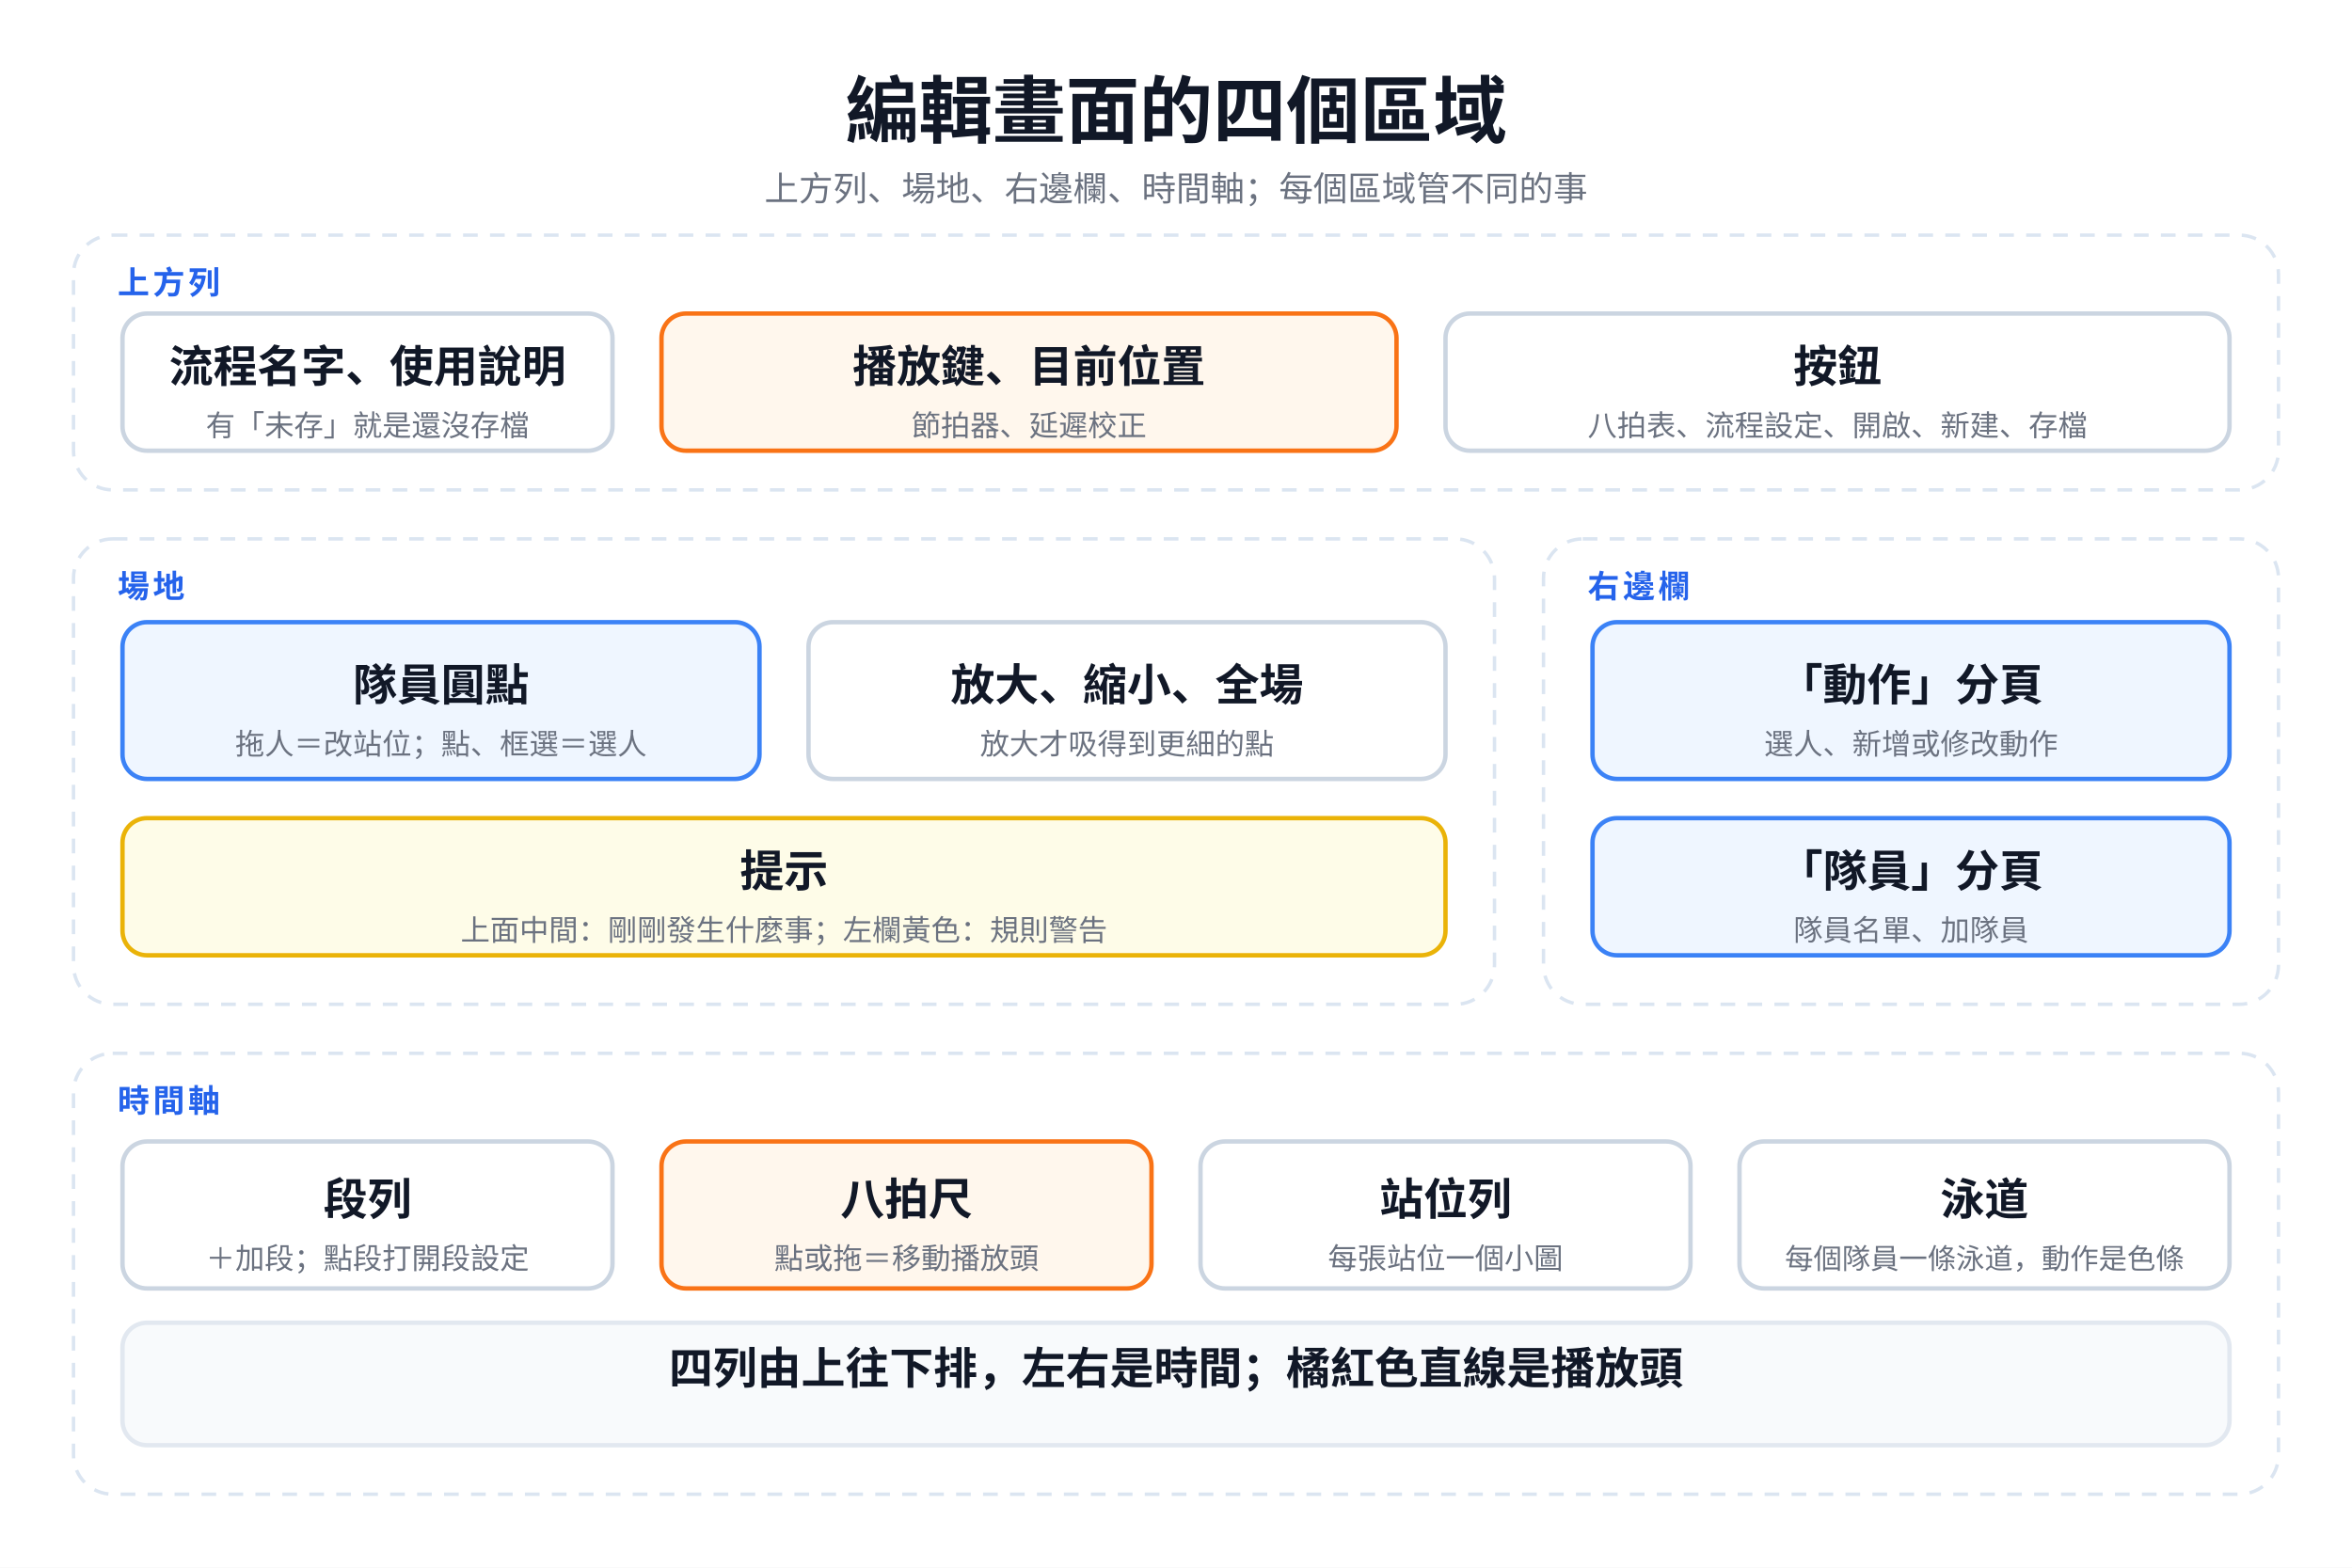
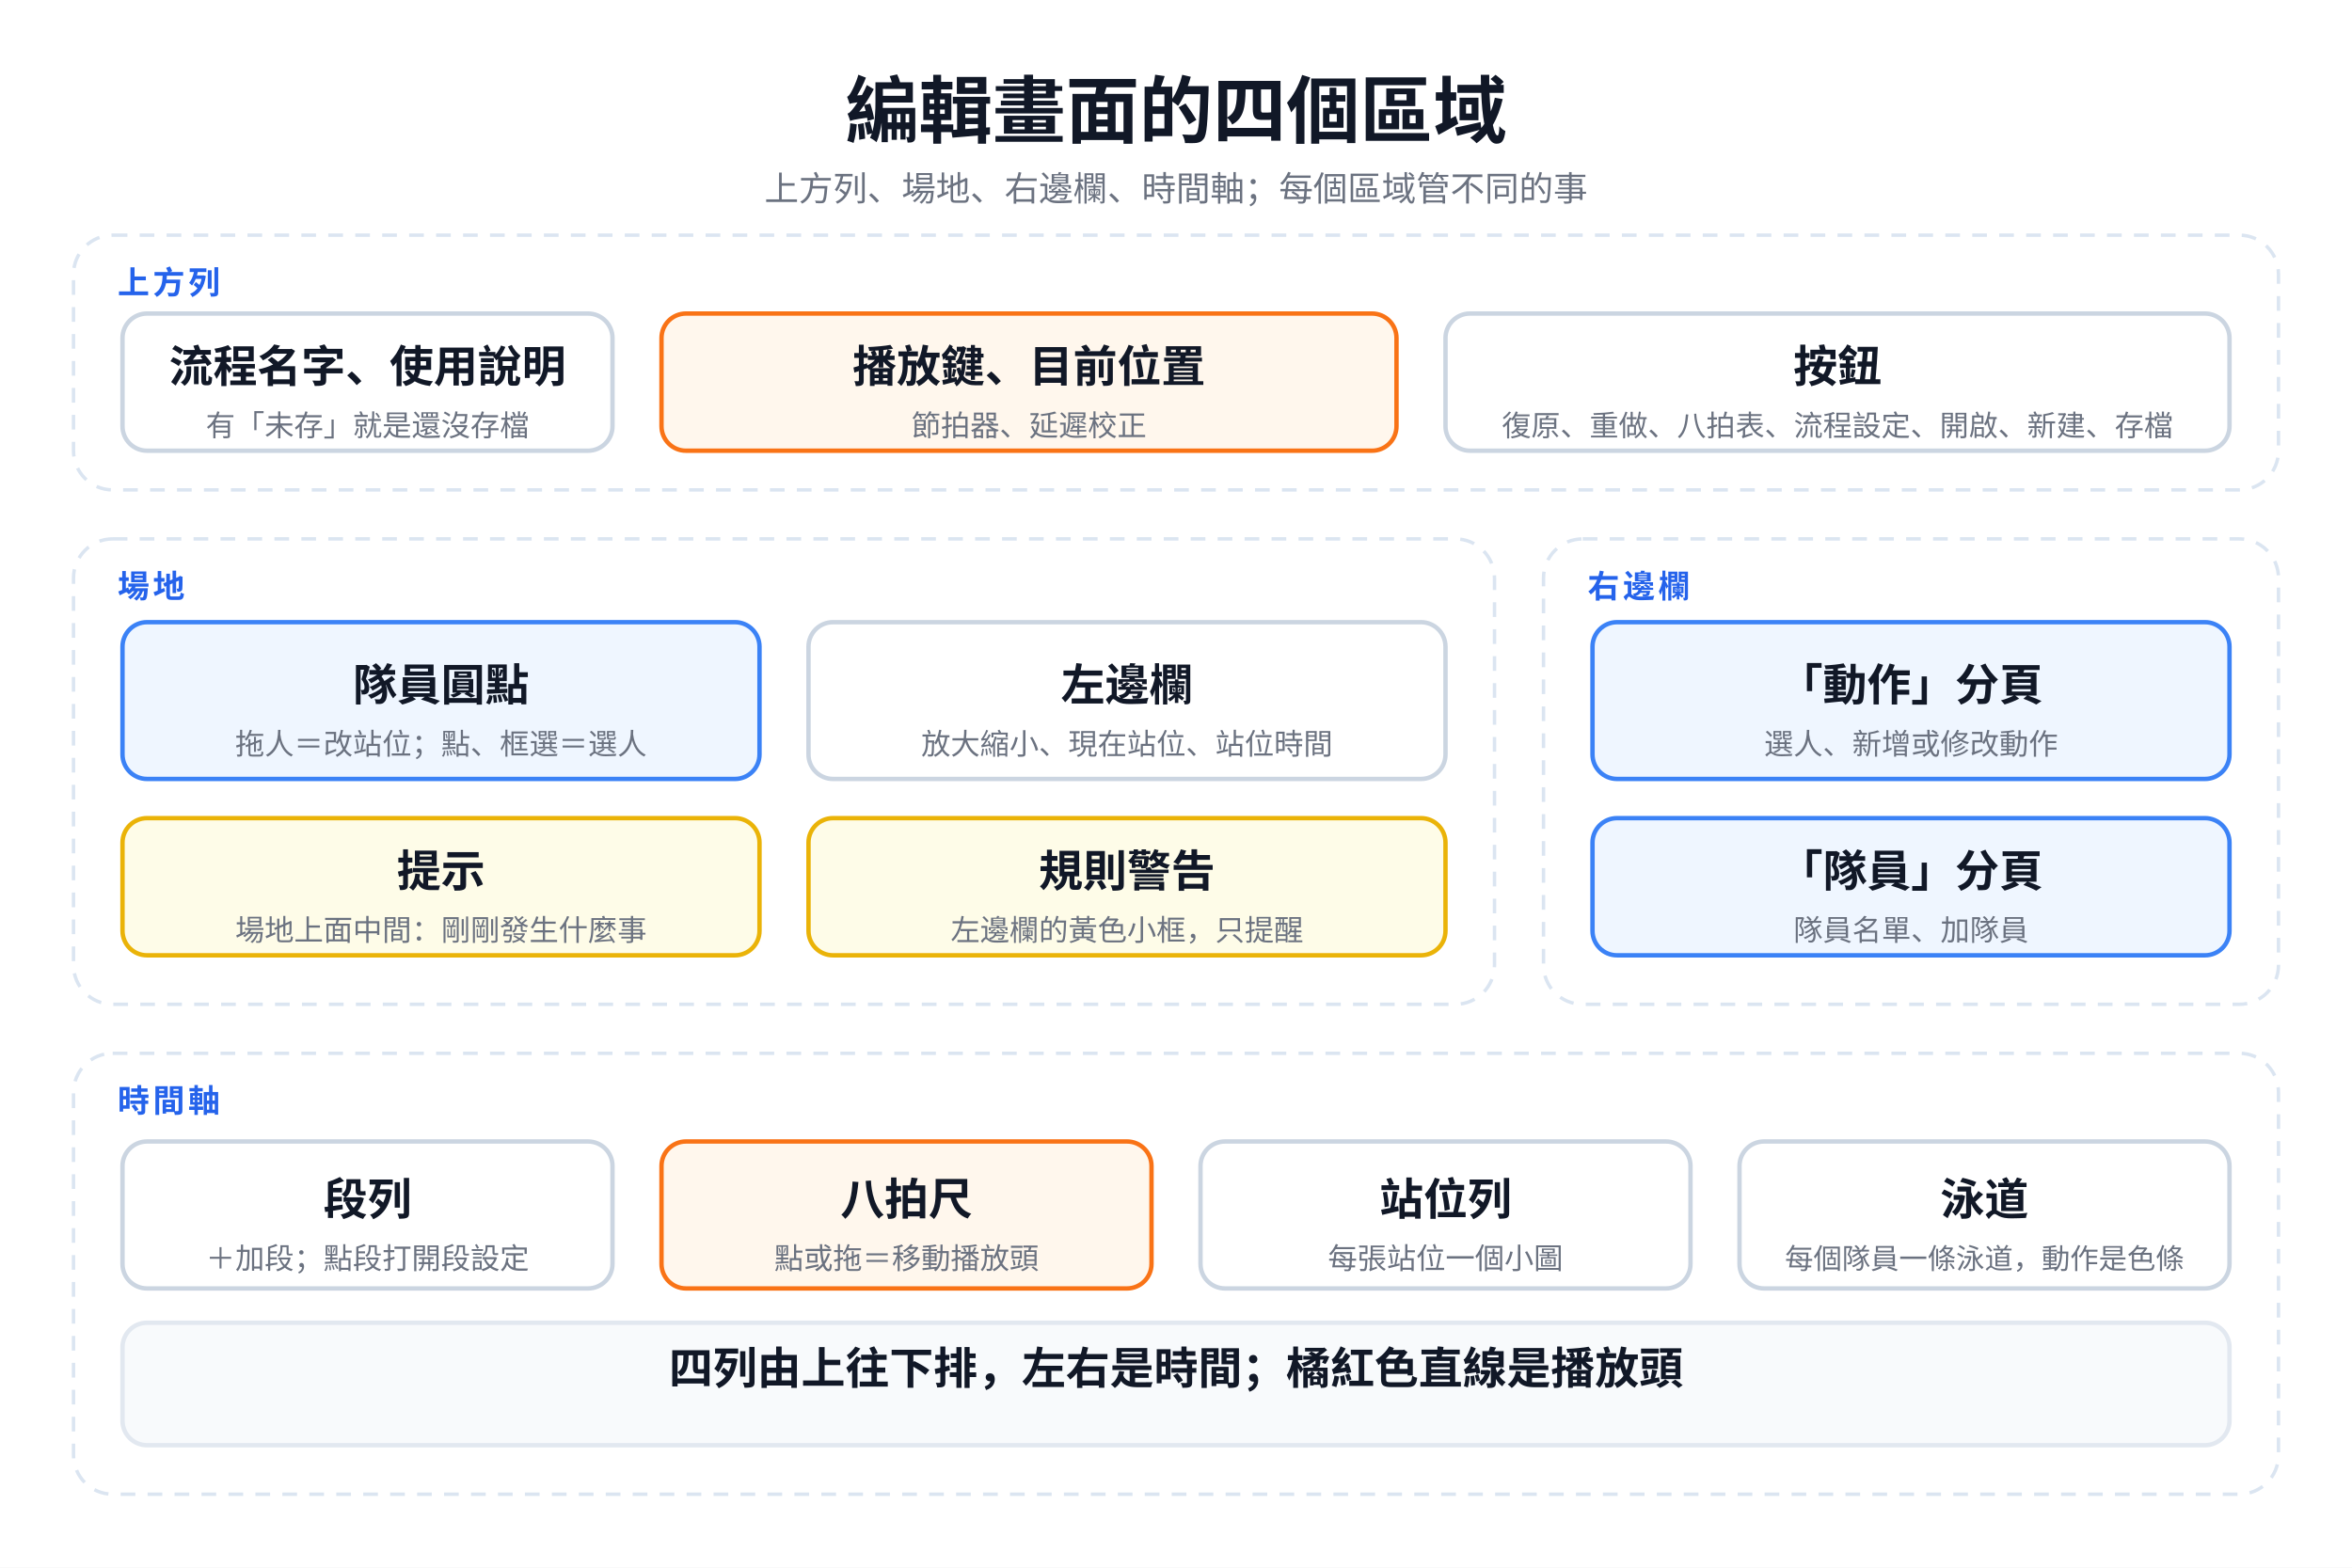
<svg xmlns="http://www.w3.org/2000/svg" viewBox="0 0 960 640" width="960" height="640" data-generator="fireworks-tech-graph" data-schema-version="1" data-text-metrics="heuristic-v1" data-style-id="1" data-visual-theme="Flat Icon" data-diagram-type="architecture" data-motion-scene="" data-semantic-profile="generic" data-semantic-valid="true" data-quality-profile="standard" data-max-bends-per-edge="12" data-max-total-bends="100" data-max-route-stretch="5.0" data-max-bridged-crossings="8" data-min-node-gap="0.0" data-min-container-gutter="0.0" data-min-label-clearance="2.0" data-min-segment-length="0.0">
  <defs>
    <marker id="arrowA" markerWidth="10" markerHeight="7" refX="9" refY="3.5" orient="auto">
      <polygon points="0 0, 10 3.5, 0 7" fill="#7c3aed" />
    </marker>
    <marker id="arrowB" markerWidth="10" markerHeight="7" refX="9" refY="3.5" orient="auto">
      <polygon points="0 0, 10 3.5, 0 7" fill="#10b981" />
    </marker>
    <marker id="arrowC" markerWidth="10" markerHeight="7" refX="9" refY="3.5" orient="auto">
      <polygon points="0 0, 10 3.5, 0 7" fill="#2563eb" />
    </marker>
    <marker id="arrowE" markerWidth="10" markerHeight="7" refX="9" refY="3.5" orient="auto">
      <polygon points="0 0, 10 3.5, 0 7" fill="#f97316" />
    </marker>
    <marker id="arrowF" markerWidth="10" markerHeight="7" refX="9" refY="3.5" orient="auto">
      <polygon points="0 0, 10 3.5, 0 7" fill="#7c3aed" />
    </marker>
    <marker id="arrowG" markerWidth="10" markerHeight="7" refX="9" refY="3.5" orient="auto">
      <polygon points="0 0, 10 3.5, 0 7" fill="#ef4444" />
    </marker>
    <marker id="arrowH" markerWidth="10" markerHeight="7" refX="9" refY="3.5" orient="auto">
      <polygon points="0 0, 10 3.5, 0 7" fill="#6b7280" />
    </marker>
    <filter id="shadowSoft" x="-20%" y="-20%" width="140%" height="160%">
      <feDropShadow dx="0" dy="3" stdDeviation="6" flood-color="#0f172a" flood-opacity="0.12" />
    </filter>
    <filter id="shadowGlass" x="-20%" y="-20%" width="140%" height="160%">
      <feDropShadow dx="0" dy="10" stdDeviation="16" flood-color="#020617" flood-opacity="0.28" />
    </filter>
    <style>
    text { font-family: 'Helvetica Neue', Helvetica, Arial, 'PingFang SC', 'Noto Sans CJK SC', 'Microsoft YaHei', 'Microsoft JhengHei', 'SimHei', sans-serif; }
    .title { font-size: 30px; font-weight: 700; fill: #111827; }
    .subtitle { font-size: 14px; font-weight: 500; fill: #6b7280; }
    .section { font-size: 13px; font-weight: 700; fill: #2563eb; letter-spacing: 1.4px; }
    .section-sub { font-size: 12px; font-weight: 500; fill: #64748b; }
    .node-title { font-weight: 700; fill: #111827; }
    .node-sub { font-weight: 500; fill: #6b7280; }
    .node-type { font-size: 12px; font-weight: 700; fill: #64748b; letter-spacing: 0.08em; }
    .arrow-label { font-size: 12px; font-weight: 600; fill: #6b7280; }
    .legend { font-size: 12px; font-weight: 500; fill: #6b7280; }
    .footnote { font-size: 12px; font-weight: 500; fill: #64748b; }
    .metric-label { font-size: 8.5px; font-weight: 700; fill: #64748b; text-transform: uppercase; }
    .metric-value { font-size: 9.5px; font-weight: 700; fill: #111827; }
    </style>
  </defs>
  <rect data-graph-role="background" width="960.0" height="640.0" fill="#ffffff" />
  <text x="480.0" y="56" text-anchor="middle" class="title">編輯畫面的四個區域</text>
  <text x="480.0" y="82" text-anchor="middle" class="subtitle">上方列、場地、右邊欄、時間軸；每個區域管不同的事</text>
  <g id="c-top" data-graph-role="container" data-container-id="c-top" data-semantic-role="boundary" data-graph-bounds="30,96,930,200">
    <rect data-graph-role="container" x="30.0" y="96.0" width="900.0" height="104.0" rx="16.0" fill="none" stroke="#dbe5f1" stroke-width="1.4" stroke-dasharray="6 5" />
    <text x="48.0" y="120.0" class="section">上方列</text>
    <rect id="c-top-header" data-graph-role="reserved" data-reserved-kind="container-header" x="38" y="102" width="69" height="30" fill="none" stroke="none" />
  </g>
  <g id="c-field" data-graph-role="container" data-container-id="c-field" data-semantic-role="boundary" data-graph-bounds="30,220,610,410">
    <rect data-graph-role="container" x="30.0" y="220.0" width="580.0" height="190.0" rx="16.0" fill="none" stroke="#dbe5f1" stroke-width="1.4" stroke-dasharray="6 5" />
    <text x="48.0" y="244.0" class="section">場地</text>
    <rect id="c-field-header" data-graph-role="reserved" data-reserved-kind="container-header" x="38" y="226" width="56" height="30" fill="none" stroke="none" />
  </g>
  <g id="c-side" data-graph-role="container" data-container-id="c-side" data-semantic-role="boundary" data-graph-bounds="630,220,930,410">
    <rect data-graph-role="container" x="630.0" y="220.0" width="300.0" height="190.0" rx="16.0" fill="none" stroke="#dbe5f1" stroke-width="1.4" stroke-dasharray="6 5" />
    <text x="648.0" y="244.0" class="section">右邊欄</text>
    <rect id="c-side-header" data-graph-role="reserved" data-reserved-kind="container-header" x="638" y="226" width="69" height="30" fill="none" stroke="none" />
  </g>
  <g id="c-time" data-graph-role="container" data-container-id="c-time" data-semantic-role="boundary" data-graph-bounds="30,430,930,610">
    <rect data-graph-role="container" x="30.0" y="430.0" width="900.0" height="180.0" rx="16.0" fill="none" stroke="#dbe5f1" stroke-width="1.4" stroke-dasharray="6 5" />
    <text x="48.0" y="454.0" class="section">時間軸</text>
    <rect id="c-time-header" data-graph-role="reserved" data-reserved-kind="container-header" x="38" y="436" width="69" height="30" fill="none" stroke="none" />
  </g>
  <g id="node-t-name" data-graph-role="node" data-node-id="t-name" data-semantic-role="rect" data-motion-role="" data-motion-stage="" data-motion-order="" data-parent="c-top" data-deployment-id="" data-topic-id="" data-span-id="" data-station-order="" data-status="" data-start-ms="" data-duration-ms="" data-parent-span="" data-graph-bounds="50,128,250,184">
    <rect x="50.0" y="128.0" width="200.0" height="56.0" rx="10.0" fill="#ffffff" stroke="#cbd5e1" stroke-width="1.8" />
    <text data-text-role="title" data-full-text="流程名字、使用說明" data-text-max-width="176.0" x="150.0" y="156.0" text-anchor="middle" class="node-title" font-size="18">流程名字、使用說明</text>
    <text data-text-role="subtitle" data-full-text="有「未存」就是還沒存檔" data-text-max-width="176.0" x="150.0" y="178.0" text-anchor="middle" class="node-sub" font-size="12">有「未存」就是還沒存檔</text>
  </g>
  <g id="node-t-play" data-graph-role="node" data-node-id="t-play" data-semantic-role="rect" data-motion-role="" data-motion-stage="" data-motion-order="" data-parent="c-top" data-deployment-id="" data-topic-id="" data-span-id="" data-station-order="" data-status="" data-start-ms="" data-duration-ms="" data-parent-span="" data-graph-bounds="270,128,570,184">
    <rect x="270.0" y="128.0" width="300.0" height="56.0" rx="10.0" fill="#fff7ed" stroke="#f97316" stroke-width="1.8" />
    <text data-text-role="title" data-full-text="播放鍵、目前位置" data-text-max-width="276.0" x="420.0" y="156.0" text-anchor="middle" class="node-title" font-size="18">播放鍵、目前位置</text>
    <text data-text-role="subtitle" data-full-text="節拍器、延遲校正" data-text-max-width="276.0" x="420.0" y="178.0" text-anchor="middle" class="node-sub" font-size="12">節拍器、延遲校正</text>
  </g>
  <g id="node-t-btns" data-graph-role="node" data-node-id="t-btns" data-semantic-role="rect" data-motion-role="" data-motion-stage="" data-motion-order="" data-parent="c-top" data-deployment-id="" data-topic-id="" data-span-id="" data-station-order="" data-status="" data-start-ms="" data-duration-ms="" data-parent-span="" data-graph-bounds="590,128,910,184">
    <rect x="590.0" y="128.0" width="320.0" height="56.0" rx="10.0" fill="#ffffff" stroke="#cbd5e1" stroke-width="1.8" />
    <text data-text-role="title" data-full-text="按鈕" data-text-max-width="296.0" x="750.0" y="156.0" text-anchor="middle" class="node-title" font-size="18">按鈕</text>
-     <text data-text-role="subtitle" data-full-text="八拍表、流程設定、開啟、新建、存檔" data-text-max-width="296.0" x="750.0" y="178.0" text-anchor="middle" class="node-sub" font-size="12">八拍表、流程設定、開啟、新建、存檔</text>
+     <text data-text-role="subtitle" data-full-text="復原、重做、八拍表、流程設定、開啟、新建、存檔" data-text-max-width="296.0" x="750.0" y="178.0" text-anchor="middle" class="node-sub" font-size="11.91">復原、重做、八拍表、流程設定、開啟、新建、存檔</text>
  </g>
  <g id="node-f-members" data-graph-role="node" data-node-id="f-members" data-semantic-role="rect" data-motion-role="" data-motion-stage="" data-motion-order="" data-parent="c-field" data-deployment-id="" data-topic-id="" data-span-id="" data-station-order="" data-status="" data-start-ms="" data-duration-ms="" data-parent-span="" data-graph-bounds="50,254,310,318">
    <rect x="50.0" y="254.0" width="260.0" height="64.0" rx="10.0" fill="#eff6ff" stroke="#3b82f6" stroke-width="1.8" />
    <text data-text-role="title" data-full-text="隊員圓點" data-text-max-width="236.0" x="180.0" y="286.0" text-anchor="middle" class="node-title" font-size="18">隊員圓點</text>
    <text data-text-role="subtitle" data-full-text="拖人＝改站位；點、框選＝選人" data-text-max-width="236.0" x="180.0" y="308.0" text-anchor="middle" class="node-sub" font-size="12">拖人＝改站位；點、框選＝選人</text>
  </g>
  <g id="node-f-zoom" data-graph-role="node" data-node-id="f-zoom" data-semantic-role="rect" data-motion-role="" data-motion-stage="" data-motion-order="" data-parent="c-field" data-deployment-id="" data-topic-id="" data-span-id="" data-station-order="" data-status="" data-start-ms="" data-duration-ms="" data-parent-span="" data-graph-bounds="330,254,590,318">
    <rect x="330.0" y="254.0" width="260.0" height="64.0" rx="10.0" fill="#ffffff" stroke="#cbd5e1" stroke-width="1.8" />
-     <text data-text-role="title" data-full-text="放大、縮小、全場" data-text-max-width="236.0" x="460.0" y="286.0" text-anchor="middle" class="node-title" font-size="18">放大、縮小、全場</text>
-     <text data-text-role="subtitle" data-full-text="放大才吸得到更細的點" data-text-max-width="236.0" x="460.0" y="308.0" text-anchor="middle" class="node-sub" font-size="12">放大才吸得到更細的點</text>
+     <text data-text-role="title" data-full-text="左邊欄" data-text-max-width="236.0" x="460.0" y="286.0" text-anchor="middle" class="node-title" font-size="18">左邊欄</text>
+     <text data-text-role="subtitle" data-full-text="放大縮小、現在站位、站位時間" data-text-max-width="236.0" x="460.0" y="308.0" text-anchor="middle" class="node-sub" font-size="12">放大縮小、現在站位、站位時間</text>
  </g>
-   <g id="node-f-notes" data-graph-role="node" data-node-id="f-notes" data-semantic-role="rect" data-motion-role="" data-motion-stage="" data-motion-order="" data-parent="c-field" data-deployment-id="" data-topic-id="" data-span-id="" data-station-order="" data-status="" data-start-ms="" data-duration-ms="" data-parent-span="" data-graph-bounds="50,334,590,390">
-     <rect x="50.0" y="334.0" width="540.0" height="56.0" rx="10.0" fill="#fefce8" stroke="#eab308" stroke-width="1.8" />
-     <text data-text-role="title" data-full-text="提示" data-text-max-width="516.0" x="320.0" y="362.0" text-anchor="middle" class="node-title" font-size="18">提示</text>
-     <text data-text-role="subtitle" data-full-text="上面中間：剛剛發生什麼事；左欄黃色：規則警告" data-text-max-width="516.0" x="320.0" y="384.0" text-anchor="middle" class="node-sub" font-size="12">上面中間：剛剛發生什麼事；左欄黃色：規則警告</text>
+   <g id="node-f-notes" data-graph-role="node" data-node-id="f-notes" data-semantic-role="rect" data-motion-role="" data-motion-stage="" data-motion-order="" data-parent="c-field" data-deployment-id="" data-topic-id="" data-span-id="" data-station-order="" data-status="" data-start-ms="" data-duration-ms="" data-parent-span="" data-graph-bounds="50,334,310,390">
+     <rect x="50.0" y="334.0" width="260.0" height="56.0" rx="10.0" fill="#fefce8" stroke="#eab308" stroke-width="1.8" />
+     <text data-text-role="title" data-full-text="提示" data-text-max-width="236.0" x="180.0" y="362.0" text-anchor="middle" class="node-title" font-size="18">提示</text>
+     <text data-text-role="subtitle" data-full-text="場地上面中間：剛剛發生什麼事" data-text-max-width="236.0" x="180.0" y="384.0" text-anchor="middle" class="node-sub" font-size="12">場地上面中間：剛剛發生什麼事</text>
+   </g>
+   <g id="node-f-warn" data-graph-role="node" data-node-id="f-warn" data-semantic-role="rect" data-motion-role="" data-motion-stage="" data-motion-order="" data-parent="c-field" data-deployment-id="" data-topic-id="" data-span-id="" data-station-order="" data-status="" data-start-ms="" data-duration-ms="" data-parent-span="" data-graph-bounds="330,334,590,390">
+     <rect x="330.0" y="334.0" width="260.0" height="56.0" rx="10.0" fill="#fefce8" stroke="#eab308" stroke-width="1.8" />
+     <text data-text-role="title" data-full-text="規則警告" data-text-max-width="236.0" x="460.0" y="362.0" text-anchor="middle" class="node-title" font-size="18">規則警告</text>
+     <text data-text-role="subtitle" data-full-text="左邊欄的黃色小框，只提醒" data-text-max-width="236.0" x="460.0" y="384.0" text-anchor="middle" class="node-sub" font-size="12">左邊欄的黃色小框，只提醒</text>
  </g>
  <g id="node-s-action" data-graph-role="node" data-node-id="s-action" data-semantic-role="rect" data-motion-role="" data-motion-stage="" data-motion-order="" data-parent="c-side" data-deployment-id="" data-topic-id="" data-span-id="" data-station-order="" data-status="" data-start-ms="" data-duration-ms="" data-parent-span="" data-graph-bounds="650,254,910,318">
    <rect x="650.0" y="254.0" width="260.0" height="64.0" rx="10.0" fill="#eff6ff" stroke="#3b82f6" stroke-width="1.8" />
    <text data-text-role="title" data-full-text="「動作」分頁" data-text-max-width="236.0" x="780.0" y="286.0" text-anchor="middle" class="node-title" font-size="18">「動作」分頁</text>
    <text data-text-role="subtitle" data-full-text="選人、新增或修改動作" data-text-max-width="236.0" x="780.0" y="308.0" text-anchor="middle" class="node-sub" font-size="12">選人、新增或修改動作</text>
  </g>
  <g id="node-s-members" data-graph-role="node" data-node-id="s-members" data-semantic-role="rect" data-motion-role="" data-motion-stage="" data-motion-order="" data-parent="c-side" data-deployment-id="" data-topic-id="" data-span-id="" data-station-order="" data-status="" data-start-ms="" data-duration-ms="" data-parent-span="" data-graph-bounds="650,334,910,390">
    <rect x="650.0" y="334.0" width="260.0" height="56.0" rx="10.0" fill="#eff6ff" stroke="#3b82f6" stroke-width="1.8" />
    <text data-text-role="title" data-full-text="「隊員」分頁" data-text-max-width="236.0" x="780.0" y="362.0" text-anchor="middle" class="node-title" font-size="18">「隊員」分頁</text>
    <text data-text-role="subtitle" data-full-text="隊員名單、加隊員" data-text-max-width="236.0" x="780.0" y="384.0" text-anchor="middle" class="node-sub" font-size="12">隊員名單、加隊員</text>
  </g>
  <g id="node-r-seg" data-graph-role="node" data-node-id="r-seg" data-semantic-role="rect" data-motion-role="" data-motion-stage="" data-motion-order="" data-parent="c-time" data-deployment-id="" data-topic-id="" data-span-id="" data-station-order="" data-status="" data-start-ms="" data-duration-ms="" data-parent-span="" data-graph-bounds="50,466,250,526">
    <rect x="50.0" y="466.0" width="200.0" height="60.0" rx="10.0" fill="#ffffff" stroke="#cbd5e1" stroke-width="1.8" />
    <text data-text-role="title" data-full-text="段列" data-text-max-width="176.0" x="150.0" y="496.0" text-anchor="middle" class="node-title" font-size="18">段列</text>
    <text data-text-role="subtitle" data-full-text="＋加段；點段打開段設定" data-text-max-width="176.0" x="150.0" y="518.0" text-anchor="middle" class="node-sub" font-size="12">＋加段；點段打開段設定</text>
  </g>
  <g id="node-r-ruler" data-graph-role="node" data-node-id="r-ruler" data-semantic-role="rect" data-motion-role="" data-motion-stage="" data-motion-order="" data-parent="c-time" data-deployment-id="" data-topic-id="" data-span-id="" data-station-order="" data-status="" data-start-ms="" data-duration-ms="" data-parent-span="" data-graph-bounds="270,466,470,526">
    <rect x="270.0" y="466.0" width="200.0" height="60.0" rx="10.0" fill="#fff7ed" stroke="#f97316" stroke-width="1.8" />
    <text data-text-role="title" data-full-text="八拍尺" data-text-max-width="176.0" x="370.0" y="496.0" text-anchor="middle" class="node-title" font-size="18">八拍尺</text>
    <text data-text-role="subtitle" data-full-text="點或拖＝移動播放頭" data-text-max-width="176.0" x="370.0" y="518.0" text-anchor="middle" class="node-sub" font-size="12">點或拖＝移動播放頭</text>
  </g>
  <g id="node-r-film" data-graph-role="node" data-node-id="r-film" data-semantic-role="rect" data-motion-role="" data-motion-stage="" data-motion-order="" data-parent="c-time" data-deployment-id="" data-topic-id="" data-span-id="" data-station-order="" data-status="" data-start-ms="" data-duration-ms="" data-parent-span="" data-graph-bounds="490,466,690,526">
    <rect x="490.0" y="466.0" width="200.0" height="60.0" rx="10.0" fill="#ffffff" stroke="#cbd5e1" stroke-width="1.8" />
    <text data-text-role="title" data-full-text="站位列" data-text-max-width="176.0" x="590.0" y="496.0" text-anchor="middle" class="node-title" font-size="18">站位列</text>
    <text data-text-role="subtitle" data-full-text="每張站位一個小圖" data-text-max-width="176.0" x="590.0" y="518.0" text-anchor="middle" class="node-sub" font-size="12">每張站位一個小圖</text>
  </g>
  <g id="node-r-lanes" data-graph-role="node" data-node-id="r-lanes" data-semantic-role="rect" data-motion-role="" data-motion-stage="" data-motion-order="" data-parent="c-time" data-deployment-id="" data-topic-id="" data-span-id="" data-station-order="" data-status="" data-start-ms="" data-duration-ms="" data-parent-span="" data-graph-bounds="710,466,910,526">
    <rect x="710.0" y="466.0" width="200.0" height="60.0" rx="10.0" fill="#ffffff" stroke="#cbd5e1" stroke-width="1.8" />
    <text data-text-role="title" data-full-text="泳道" data-text-max-width="176.0" x="810.0" y="496.0" text-anchor="middle" class="node-title" font-size="18">泳道</text>
    <text data-text-role="subtitle" data-full-text="每個隊員一條泳道，動作是色條" data-text-max-width="176.0" x="810.0" y="518.0" text-anchor="middle" class="node-sub" font-size="11.64">每個隊員一條泳道，動作是色條</text>
  </g>
  <g id="node-r-note" data-graph-role="node" data-node-id="r-note" data-semantic-role="rect" data-motion-role="" data-motion-stage="" data-motion-order="" data-parent="c-time" data-deployment-id="" data-topic-id="" data-span-id="" data-station-order="" data-status="" data-start-ms="" data-duration-ms="" data-parent-span="" data-graph-bounds="50,540,910,590">
    <rect x="50.0" y="540.0" width="860.0" height="50.0" rx="10.0" fill="#f8fafc" stroke="#e2e8f0" stroke-width="1.8" />
    <text data-text-role="title" data-full-text="四列由上往下排，左右是時間；橘紅色直線是播放頭" data-text-max-width="836.0" x="480.0" y="565.0" text-anchor="middle" class="node-title" font-size="18">四列由上往下排，左右是時間；橘紅色直線是播放頭</text>
  </g>
</svg>
